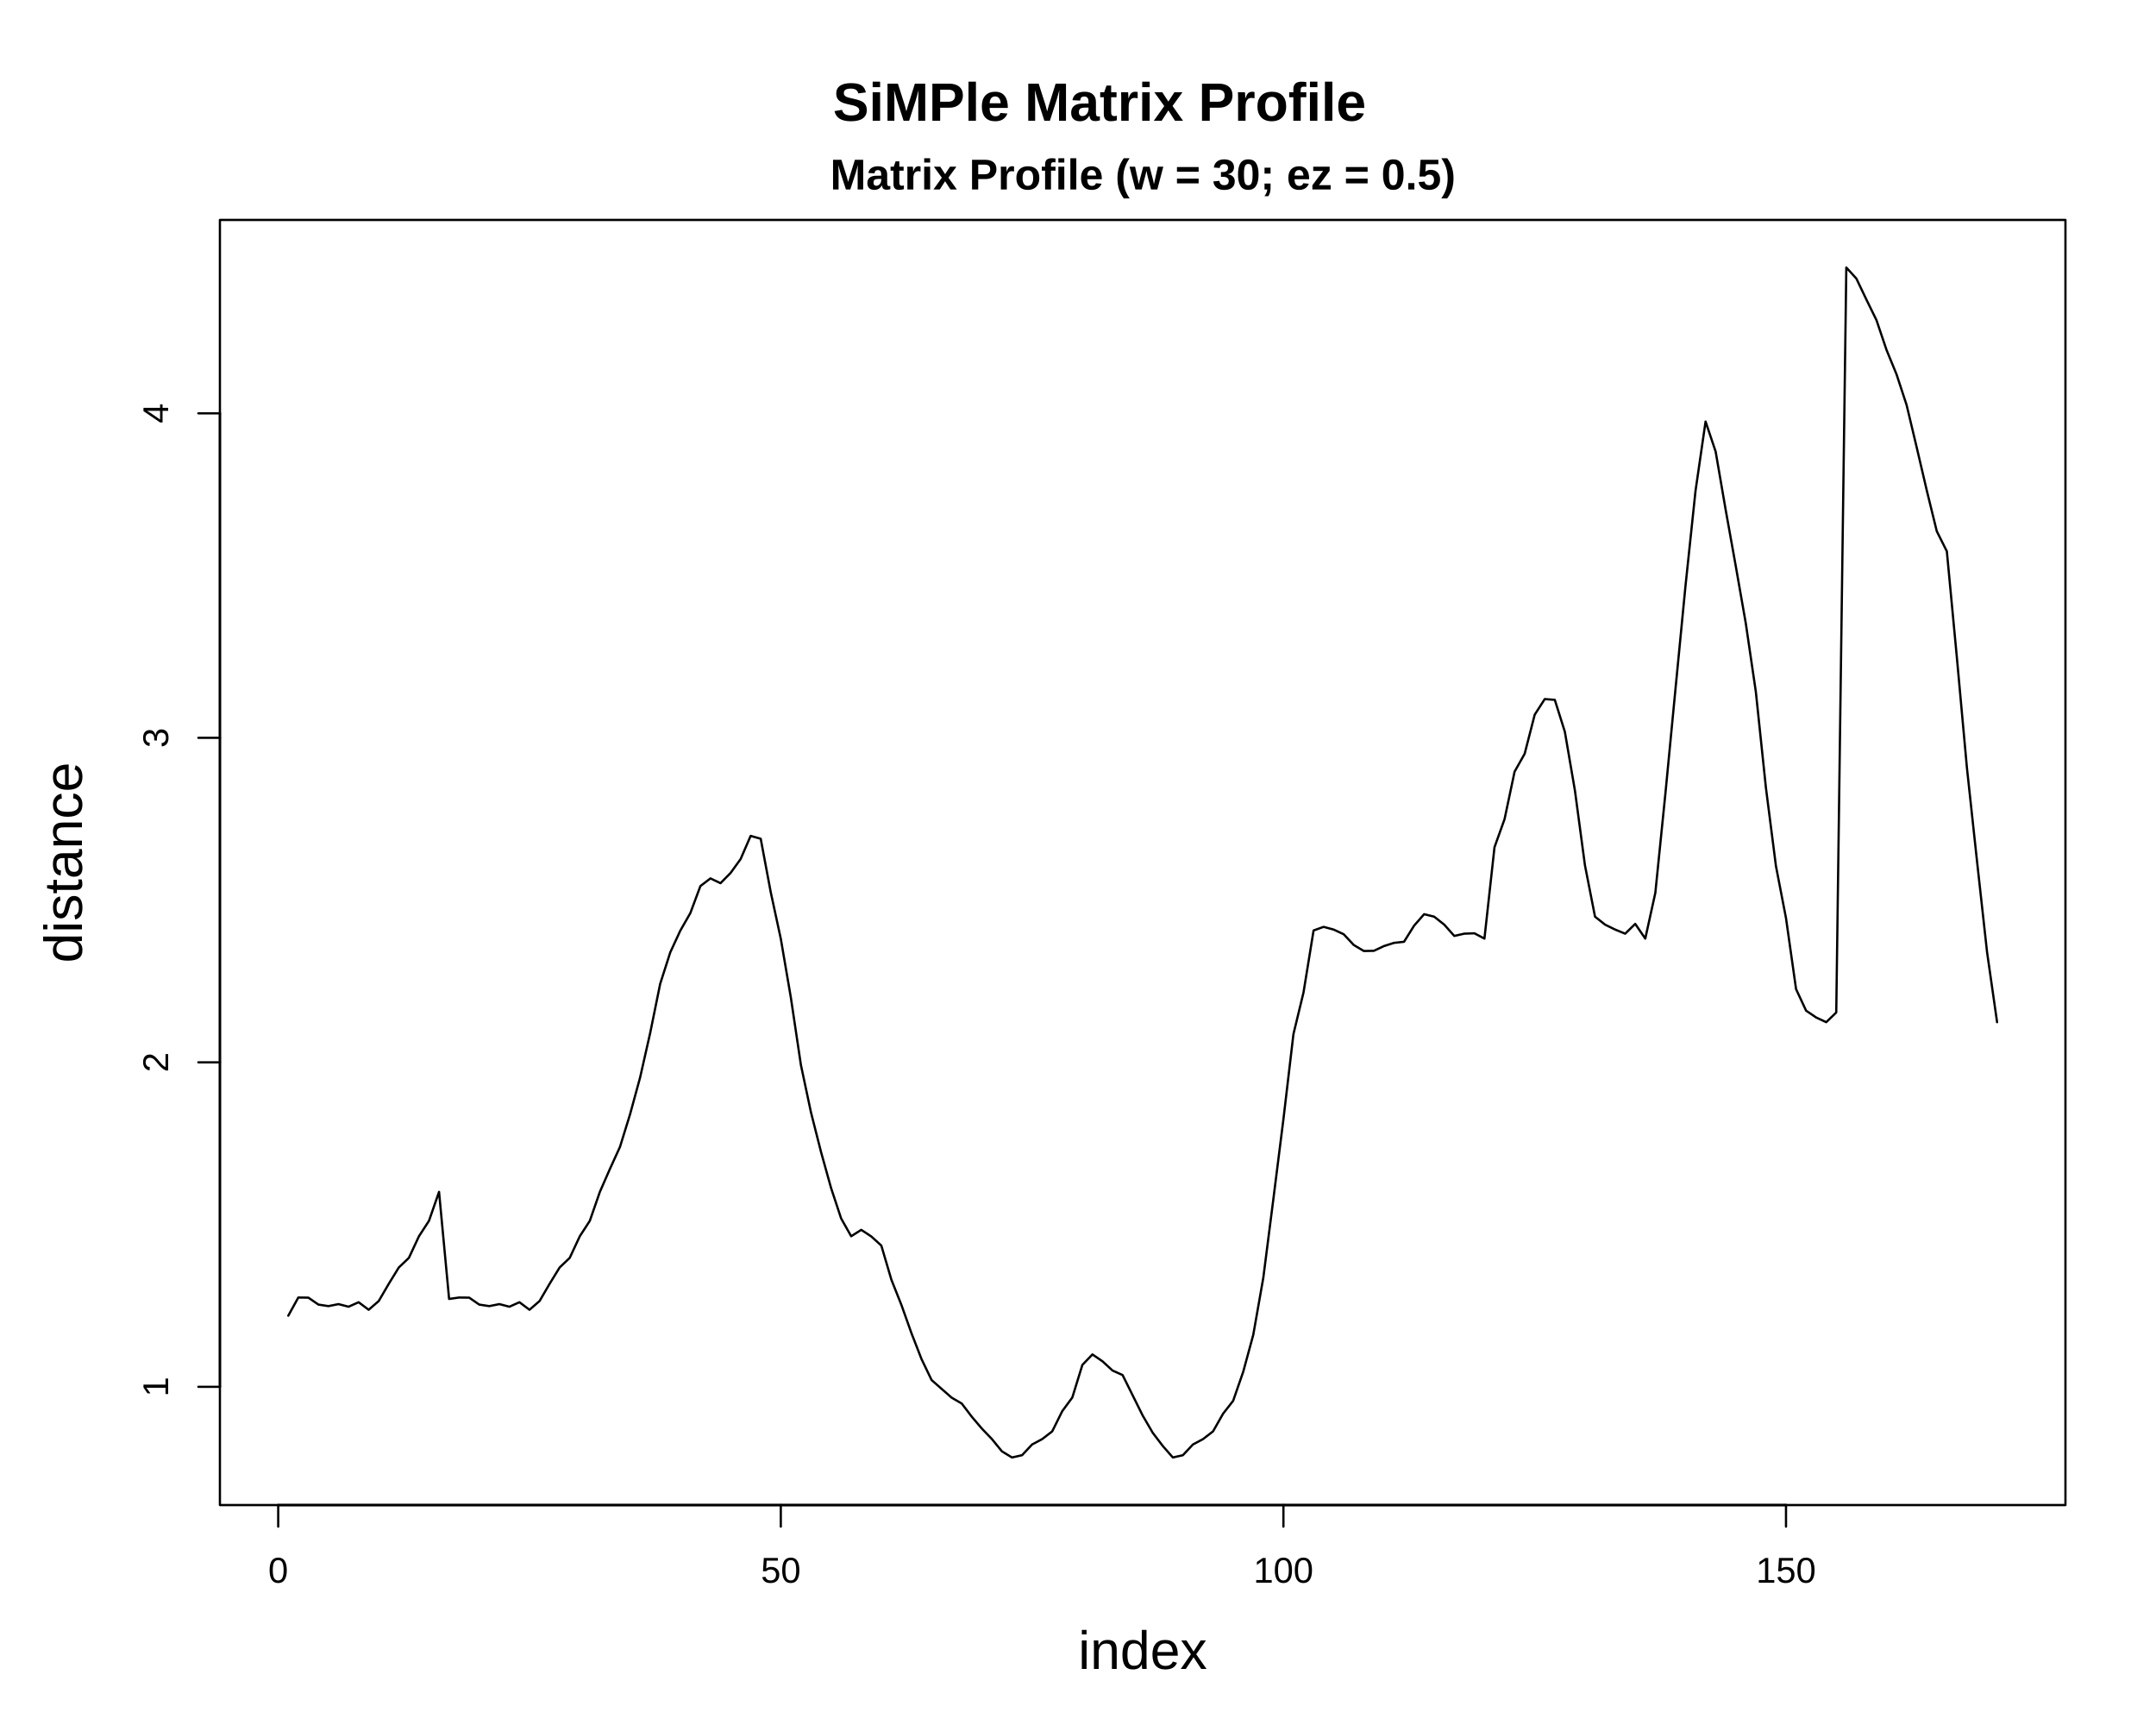
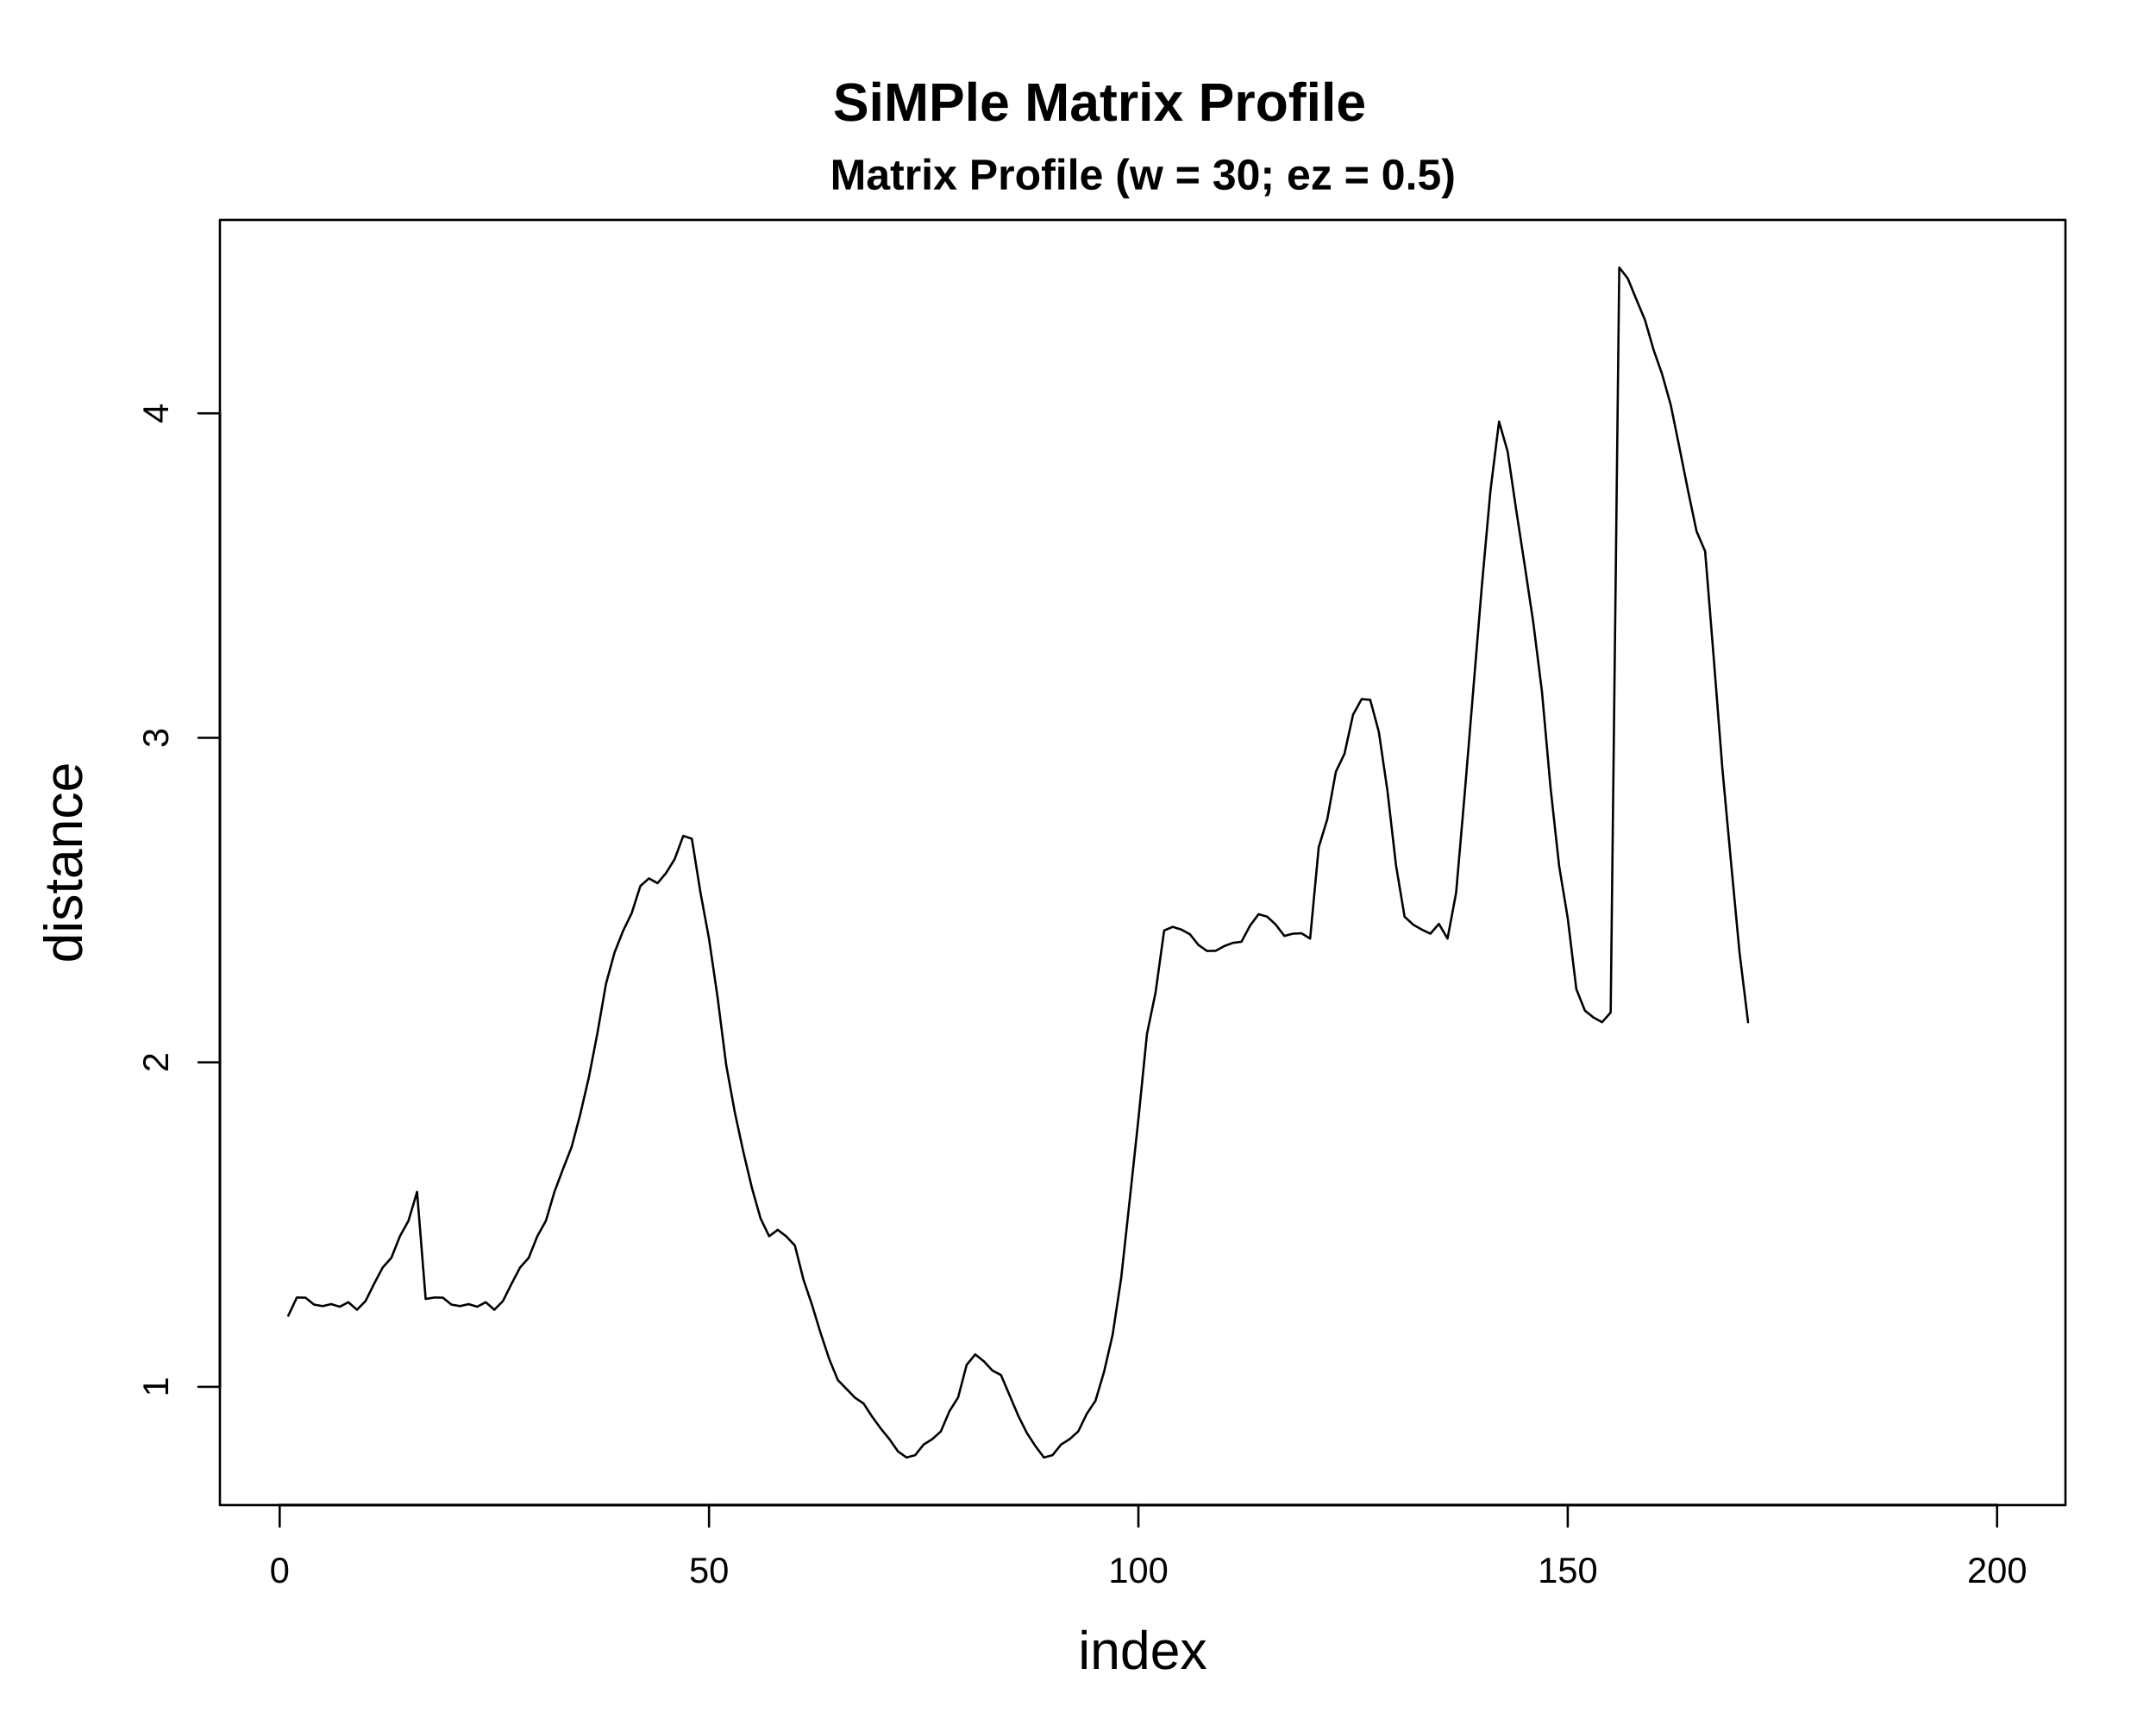
<svg xmlns="http://www.w3.org/2000/svg" viewBox="0 0 720.00 576.00">
  <defs>
    <style type="text/css">
    line, polyline, polygon, path, rect, circle {
      fill: none;
      stroke: #000000;
      stroke-linecap: round;
      stroke-linejoin: round;
      stroke-miterlimit: 10.00;
    }
  </style>
  </defs>
  <rect width="100%" height="100%" style="stroke: none; fill: #FFFFFF;" />
  <defs>
    <clipPath id="cpNzMuNDR8Njg5Ljc2fDUwMi41Nnw3My40NA==">
      <rect x="73.44" y="73.44" width="616.32" height="429.12" />
    </clipPath>
  </defs>
-   <polyline points="96.27,439.33 99.62,433.26 102.98,433.30 106.34,435.62 109.69,436.13 113.05,435.46 116.41,436.33 119.76,434.83 123.12,437.35 126.48,434.43 129.84,428.67 133.19,423.22 136.55,420.02 139.91,412.81 143.26,407.65 146.62,397.98 149.98,433.73 153.33,433.26 156.69,433.30 160.05,435.62 163.40,436.13 166.76,435.46 170.12,436.33 173.47,434.83 176.83,437.35 180.19,434.43 183.55,428.67 186.90,423.22 190.26,420.02 193.62,412.81 196.97,407.65 200.33,397.98 203.69,390.31 207.04,382.97 210.40,372.11 213.76,359.80 217.11,345.01 220.47,328.51 223.83,318.02 227.18,310.77 230.54,304.89 233.90,295.87 237.25,293.31 240.61,294.91 243.97,291.50 247.33,286.85 250.68,279.11 254.04,280.07 257.40,297.97 260.75,313.47 264.11,333.11 267.47,355.64 270.82,371.41 274.18,384.65 277.54,396.70 280.89,406.84 284.25,412.80 287.61,410.66 290.96,412.86 294.32,415.91 297.68,427.31 301.04,435.77 304.39,445.19 307.75,453.83 311.11,460.82 314.46,463.77 317.82,466.71 321.18,468.66 324.53,473.07 327.89,477.02 331.25,480.52 334.60,484.63 337.96,486.67 341.32,485.91 344.67,482.33 348.03,480.54 351.39,477.95 354.75,471.19 358.10,466.65 361.46,455.76 364.82,452.26 368.17,454.55 371.53,457.64 374.89,459.15 378.24,465.89 381.60,472.66 384.96,478.43 388.31,482.83 391.67,486.67 395.03,485.91 398.38,482.33 401.74,480.54 405.10,477.95 408.45,472.05 411.81,467.75 415.17,458.07 418.53,445.71 421.88,426.69 425.24,400.41 428.60,373.73 431.95,345.29 435.31,331.40 438.67,310.70 442.02,309.49 445.38,310.40 448.74,311.96 452.09,315.55 455.45,317.55 458.81,317.49 462.16,315.91 465.52,314.84 468.88,314.47 472.24,309.09 475.59,305.26 478.95,306.09 482.31,308.75 485.66,312.52 489.02,311.76 492.38,311.64 495.73,313.41 499.09,282.90 502.45,273.52 505.80,257.67 509.16,251.70 512.52,238.64 515.87,233.43 519.23,233.69 522.59,244.37 525.95,263.97 529.30,288.95 532.66,306.09 536.02,308.75 539.37,310.39 542.73,311.77 546.09,308.49 549.44,313.41 552.80,298.14 556.16,265.02 559.51,230.27 562.87,195.67 566.23,163.83 569.58,140.76 572.94,150.78 576.30,170.30 579.65,188.96 583.01,208.14 586.37,231.02 589.73,263.04 593.08,289.19 596.44,306.59 599.80,330.29 603.15,337.47 606.51,339.75 609.87,341.32 613.22,338.08 616.58,89.33 619.94,93.02 623.29,100.04 626.65,106.90 630.01,116.85 633.36,125.02 636.72,135.26 640.08,149.36 643.44,163.73 646.79,177.38 650.15,184.09 653.51,219.66 656.86,256.41 660.22,287.49 663.58,317.90 666.93,341.32 " style="stroke-width: 0.75;" clip-path="url(#cpNzMuNDR8Njg5Ljc2fDUwMi41Nnw3My40NA==)" />
+   <polyline points="96.27,439.33 99.13,433.26 102.00,433.30 104.87,435.62 107.74,436.13 110.61,435.46 113.47,436.33 116.34,434.83 119.21,437.35 122.08,434.43 124.94,428.67 127.81,423.22 130.68,420.02 133.55,412.81 136.41,407.65 139.28,397.98 142.15,433.73 145.02,433.26 147.88,433.30 150.75,435.62 153.62,436.13 156.49,435.46 159.36,436.33 162.22,434.83 165.09,437.35 167.96,434.43 170.83,428.67 173.69,423.22 176.56,420.02 179.43,412.81 182.30,407.65 185.16,397.98 188.03,390.31 190.90,382.97 193.77,372.11 196.64,359.80 199.50,345.01 202.37,328.51 205.24,318.02 208.11,310.77 210.97,304.89 213.84,295.87 216.71,293.31 219.58,294.91 222.44,291.50 225.31,286.85 228.18,279.11 231.05,280.07 233.91,297.97 236.78,313.47 239.65,333.11 242.52,355.64 245.39,371.41 248.25,384.65 251.12,396.70 253.99,406.84 256.86,412.80 259.72,410.66 262.59,412.86 265.46,415.91 268.33,427.31 271.19,435.77 274.06,445.19 276.93,453.83 279.80,460.82 282.67,463.77 285.53,466.71 288.40,468.66 291.27,473.07 294.14,477.02 297.00,480.52 299.87,484.63 302.74,486.67 305.61,485.91 308.47,482.33 311.34,480.54 314.21,477.95 317.08,471.19 319.95,466.65 322.81,455.76 325.68,452.26 328.55,454.55 331.42,457.64 334.28,459.15 337.15,465.89 340.02,472.66 342.89,478.43 345.75,482.83 348.62,486.67 351.49,485.91 354.36,482.33 357.22,480.54 360.09,477.95 362.96,472.05 365.83,467.75 368.70,458.07 371.56,445.71 374.43,426.69 377.30,400.41 380.17,373.73 383.03,345.29 385.90,331.40 388.77,310.70 391.64,309.49 394.50,310.40 397.37,311.96 400.24,315.55 403.11,317.55 405.98,317.49 408.84,315.91 411.71,314.84 414.58,314.47 417.45,309.09 420.31,305.26 423.18,306.09 426.05,308.75 428.92,312.52 431.78,311.76 434.65,311.64 437.52,313.41 440.39,282.90 443.25,273.52 446.12,257.67 448.99,251.70 451.86,238.64 454.73,233.43 457.59,233.69 460.46,244.37 463.33,263.97 466.20,288.95 469.06,306.09 471.93,308.75 474.80,310.39 477.67,311.77 480.53,308.49 483.40,313.41 486.27,298.14 489.14,265.02 492.01,230.27 494.87,195.67 497.74,163.83 500.61,140.76 503.48,150.78 506.34,170.30 509.21,188.96 512.08,208.14 514.95,231.02 517.81,263.04 520.68,289.19 523.55,306.59 526.42,330.29 529.29,337.47 532.15,339.75 535.02,341.32 537.89,338.08 540.76,89.33 543.62,93.02 546.49,100.04 549.36,106.90 552.23,116.85 555.09,125.02 557.96,135.26 560.83,149.36 563.70,163.73 566.56,177.38 569.43,184.09 572.30,219.66 575.17,256.41 578.04,287.49 580.90,317.90 583.77,341.32 " style="stroke-width: 0.75;" clip-path="url(#cpNzMuNDR8Njg5Ljc2fDUwMi41Nnw3My40NA==)" />
  <defs>
    <clipPath id="cpMC4wMHw3MjAuMDB8NTc2LjAwfDAuMDA=">
      <rect x="0.00" y="0.00" width="720.00" height="576.00" />
    </clipPath>
  </defs>
-   <line x1="92.91" y1="502.56" x2="596.44" y2="502.56" style="stroke-width: 0.75;" clip-path="url(#cpMC4wMHw3MjAuMDB8NTc2LjAwfDAuMDA=)" />
-   <line x1="92.91" y1="502.56" x2="92.91" y2="509.76" style="stroke-width: 0.75;" clip-path="url(#cpMC4wMHw3MjAuMDB8NTc2LjAwfDAuMDA=)" />
-   <line x1="260.75" y1="502.56" x2="260.75" y2="509.76" style="stroke-width: 0.75;" clip-path="url(#cpMC4wMHw3MjAuMDB8NTc2LjAwfDAuMDA=)" />
-   <line x1="428.60" y1="502.56" x2="428.60" y2="509.76" style="stroke-width: 0.75;" clip-path="url(#cpMC4wMHw3MjAuMDB8NTc2LjAwfDAuMDA=)" />
-   <line x1="596.44" y1="502.56" x2="596.44" y2="509.76" style="stroke-width: 0.75;" clip-path="url(#cpMC4wMHw3MjAuMDB8NTc2LjAwfDAuMDA=)" />
+   <line x1="93.40" y1="502.56" x2="666.93" y2="502.56" style="stroke-width: 0.75;" clip-path="url(#cpMC4wMHw3MjAuMDB8NTc2LjAwfDAuMDA=)" />
+   <line x1="93.40" y1="502.56" x2="93.40" y2="509.76" style="stroke-width: 0.75;" clip-path="url(#cpMC4wMHw3MjAuMDB8NTc2LjAwfDAuMDA=)" />
+   <line x1="236.78" y1="502.56" x2="236.78" y2="509.76" style="stroke-width: 0.75;" clip-path="url(#cpMC4wMHw3MjAuMDB8NTc2LjAwfDAuMDA=)" />
+   <line x1="380.17" y1="502.56" x2="380.17" y2="509.76" style="stroke-width: 0.75;" clip-path="url(#cpMC4wMHw3MjAuMDB8NTc2LjAwfDAuMDA=)" />
+   <line x1="523.55" y1="502.56" x2="523.55" y2="509.76" style="stroke-width: 0.75;" clip-path="url(#cpMC4wMHw3MjAuMDB8NTc2LjAwfDAuMDA=)" />
+   <line x1="666.93" y1="502.56" x2="666.93" y2="509.76" style="stroke-width: 0.75;" clip-path="url(#cpMC4wMHw3MjAuMDB8NTc2LjAwfDAuMDA=)" />
  <g clip-path="url(#cpMC4wMHw3MjAuMDB8NTc2LjAwfDAuMDA=)">
-     <text x="89.57" y="528.48" style="font-size: 12.00px; font-family: Liberation Sans;" textLength="6.67px" lengthAdjust="spacingAndGlyphs">0</text>
+     <text x="90.06" y="528.48" style="font-size: 12.00px; font-family: Liberation Sans;" textLength="6.67px" lengthAdjust="spacingAndGlyphs">0</text>
  </g>
  <g clip-path="url(#cpMC4wMHw3MjAuMDB8NTc2LjAwfDAuMDA=)">
-     <text x="254.08" y="528.48" style="font-size: 12.00px; font-family: Liberation Sans;" textLength="13.34px" lengthAdjust="spacingAndGlyphs">50</text>
+     <text x="230.11" y="528.48" style="font-size: 12.00px; font-family: Liberation Sans;" textLength="13.34px" lengthAdjust="spacingAndGlyphs">50</text>
  </g>
  <g clip-path="url(#cpMC4wMHw3MjAuMDB8NTc2LjAwfDAuMDA=)">
-     <text x="418.59" y="528.48" style="font-size: 12.00px; font-family: Liberation Sans;" textLength="20.02px" lengthAdjust="spacingAndGlyphs">100</text>
+     <text x="370.16" y="528.48" style="font-size: 12.00px; font-family: Liberation Sans;" textLength="20.02px" lengthAdjust="spacingAndGlyphs">100</text>
  </g>
  <g clip-path="url(#cpMC4wMHw3MjAuMDB8NTc2LjAwfDAuMDA=)">
-     <text x="586.43" y="528.48" style="font-size: 12.00px; font-family: Liberation Sans;" textLength="20.02px" lengthAdjust="spacingAndGlyphs">150</text>
+     <text x="513.54" y="528.48" style="font-size: 12.00px; font-family: Liberation Sans;" textLength="20.02px" lengthAdjust="spacingAndGlyphs">150</text>
+   </g>
+   <g clip-path="url(#cpMC4wMHw3MjAuMDB8NTc2LjAwfDAuMDA=)">
+     <text x="656.93" y="528.48" style="font-size: 12.00px; font-family: Liberation Sans;" textLength="20.02px" lengthAdjust="spacingAndGlyphs">200</text>
  </g>
  <line x1="73.44" y1="463.07" x2="73.44" y2="138.01" style="stroke-width: 0.75;" clip-path="url(#cpMC4wMHw3MjAuMDB8NTc2LjAwfDAuMDA=)" />
  <line x1="73.44" y1="463.07" x2="66.24" y2="463.07" style="stroke-width: 0.75;" clip-path="url(#cpMC4wMHw3MjAuMDB8NTc2LjAwfDAuMDA=)" />
  <line x1="73.44" y1="354.72" x2="66.24" y2="354.72" style="stroke-width: 0.75;" clip-path="url(#cpMC4wMHw3MjAuMDB8NTc2LjAwfDAuMDA=)" />
  <line x1="73.44" y1="246.37" x2="66.24" y2="246.37" style="stroke-width: 0.75;" clip-path="url(#cpMC4wMHw3MjAuMDB8NTc2LjAwfDAuMDA=)" />
  <line x1="73.44" y1="138.01" x2="66.24" y2="138.01" style="stroke-width: 0.75;" clip-path="url(#cpMC4wMHw3MjAuMDB8NTc2LjAwfDAuMDA=)" />
  <g clip-path="url(#cpMC4wMHw3MjAuMDB8NTc2LjAwfDAuMDA=)">
    <text transform="translate(56.16,466.41) rotate(-90)" style="font-size: 12.00px; font-family: Liberation Sans;" textLength="6.67px" lengthAdjust="spacingAndGlyphs">1</text>
  </g>
  <g clip-path="url(#cpMC4wMHw3MjAuMDB8NTc2LjAwfDAuMDA=)">
    <text transform="translate(56.16,358.06) rotate(-90)" style="font-size: 12.00px; font-family: Liberation Sans;" textLength="6.67px" lengthAdjust="spacingAndGlyphs">2</text>
  </g>
  <g clip-path="url(#cpMC4wMHw3MjAuMDB8NTc2LjAwfDAuMDA=)">
    <text transform="translate(56.16,249.70) rotate(-90)" style="font-size: 12.00px; font-family: Liberation Sans;" textLength="6.67px" lengthAdjust="spacingAndGlyphs">3</text>
  </g>
  <g clip-path="url(#cpMC4wMHw3MjAuMDB8NTc2LjAwfDAuMDA=)">
    <text transform="translate(56.16,141.35) rotate(-90)" style="font-size: 12.00px; font-family: Liberation Sans;" textLength="6.67px" lengthAdjust="spacingAndGlyphs">4</text>
  </g>
  <polyline points="73.44,502.56 689.76,502.56 689.76,73.44 73.44,73.44 73.44,502.56 " style="stroke-width: 0.75;" clip-path="url(#cpMC4wMHw3MjAuMDB8NTc2LjAwfDAuMDA=)" />
  <defs>
    <clipPath id="cpMTQuNDB8NzIwLjAwfDU2MS42MHw0My4yMA==">
      <rect x="14.40" y="43.20" width="705.60" height="518.40" />
    </clipPath>
  </defs>
  <g clip-path="url(#cpMTQuNDB8NzIwLjAwfDU2MS42MHw0My4yMA==)">
    <text x="277.23" y="63.27" style="font-size: 14.40px; font-weight: bold; font-family: Liberation Sans;" textLength="208.75px" lengthAdjust="spacingAndGlyphs">Matrix Profile (w = 30; ez = 0.5)</text>
  </g>
  <g clip-path="url(#cpMTQuNDB8NzIwLjAwfDU2MS42MHw0My4yMA==)">
    <text x="360.08" y="557.28" style="font-size: 18.00px; font-family: Liberation Sans;" textLength="43.05px" lengthAdjust="spacingAndGlyphs">index</text>
  </g>
  <g clip-path="url(#cpMTQuNDB8NzIwLjAwfDU2MS42MHw0My4yMA==)">
    <text transform="translate(27.36,321.53) rotate(-90)" style="font-size: 18.00px; font-family: Liberation Sans;" textLength="67.06px" lengthAdjust="spacingAndGlyphs">distance</text>
  </g>
  <defs>
    <clipPath id="cpMC4wMHw3MjAuMDB8NTc2LjAwfDAuMDA=">
      <rect x="0.00" y="0.00" width="720.00" height="576.00" />
    </clipPath>
  </defs>
  <g clip-path="url(#cpMC4wMHw3MjAuMDB8NTc2LjAwfDAuMDA=)">
    <text x="278.17" y="40.32" style="font-size: 18.00px; font-weight: bold; font-family: Liberation Sans;" textLength="178.06px" lengthAdjust="spacingAndGlyphs">SiMPle Matrix Profile</text>
  </g>
  <defs>
    <clipPath id="cpNzMuNDR8Njg5Ljc2fDQ4OC4xNnwxMDIuMjQ=">
      <rect x="73.44" y="102.24" width="616.32" height="385.92" />
    </clipPath>
  </defs>
</svg>
